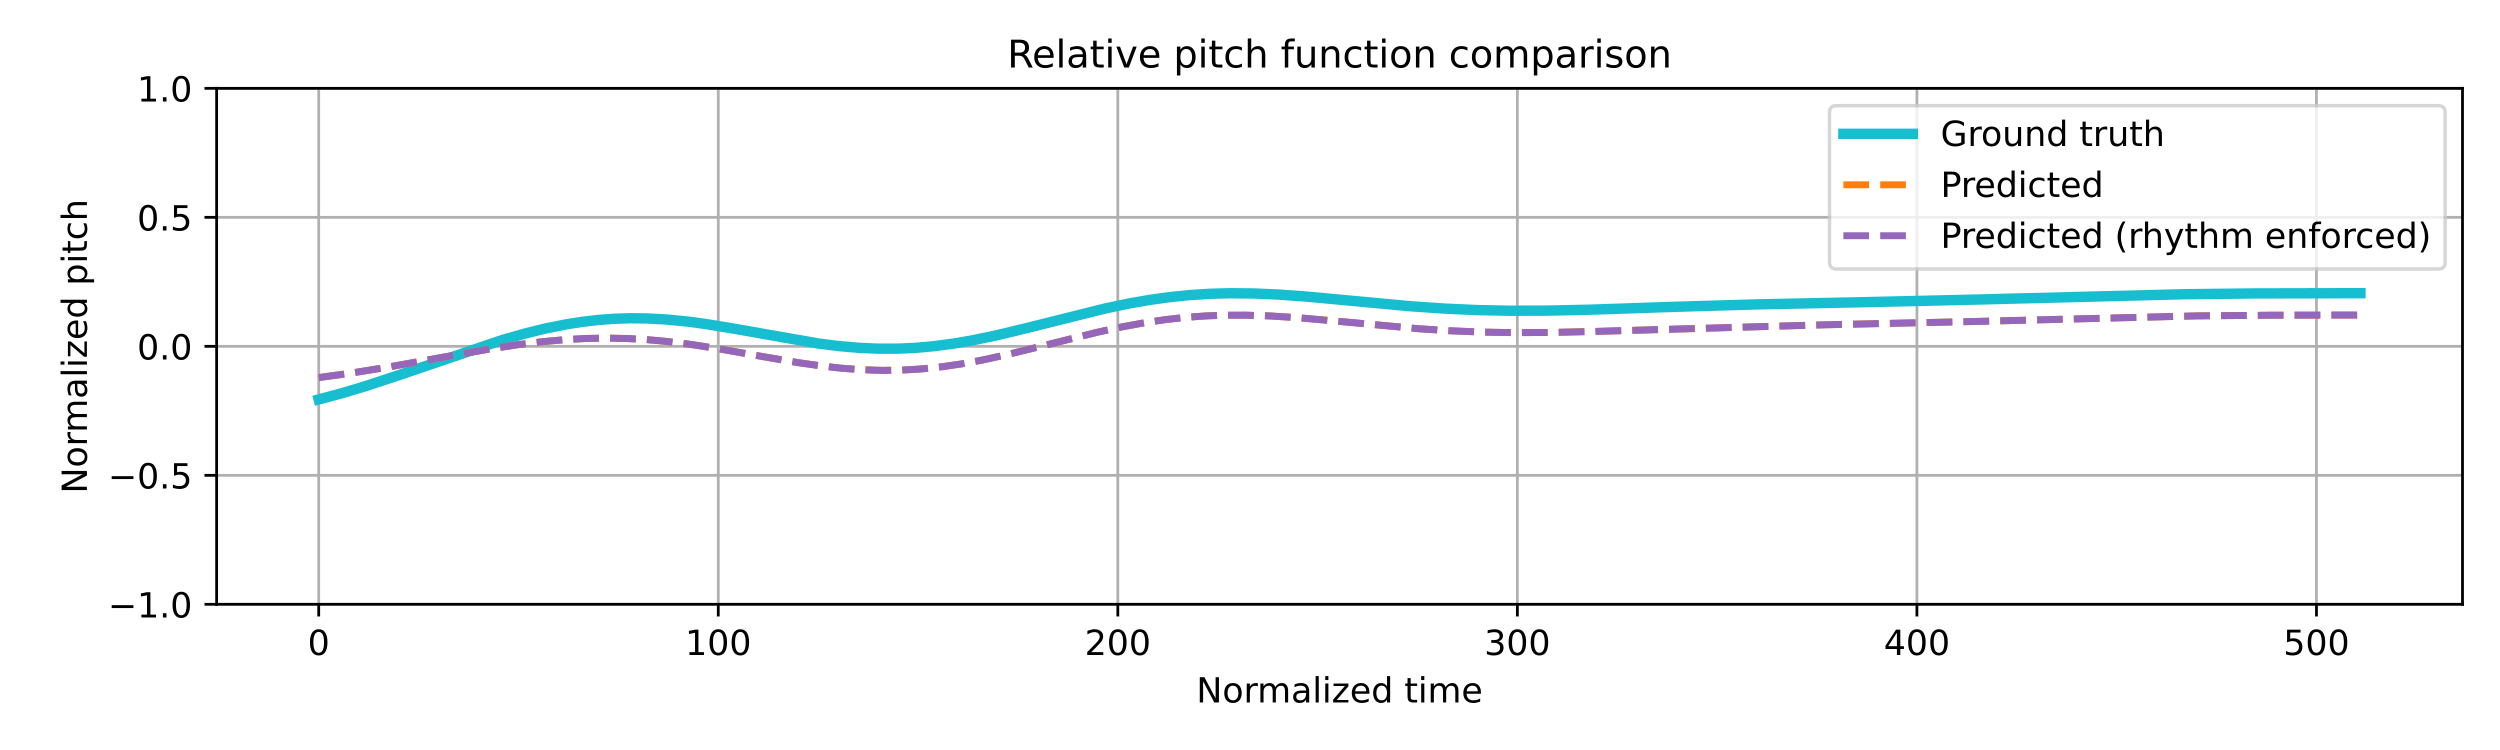
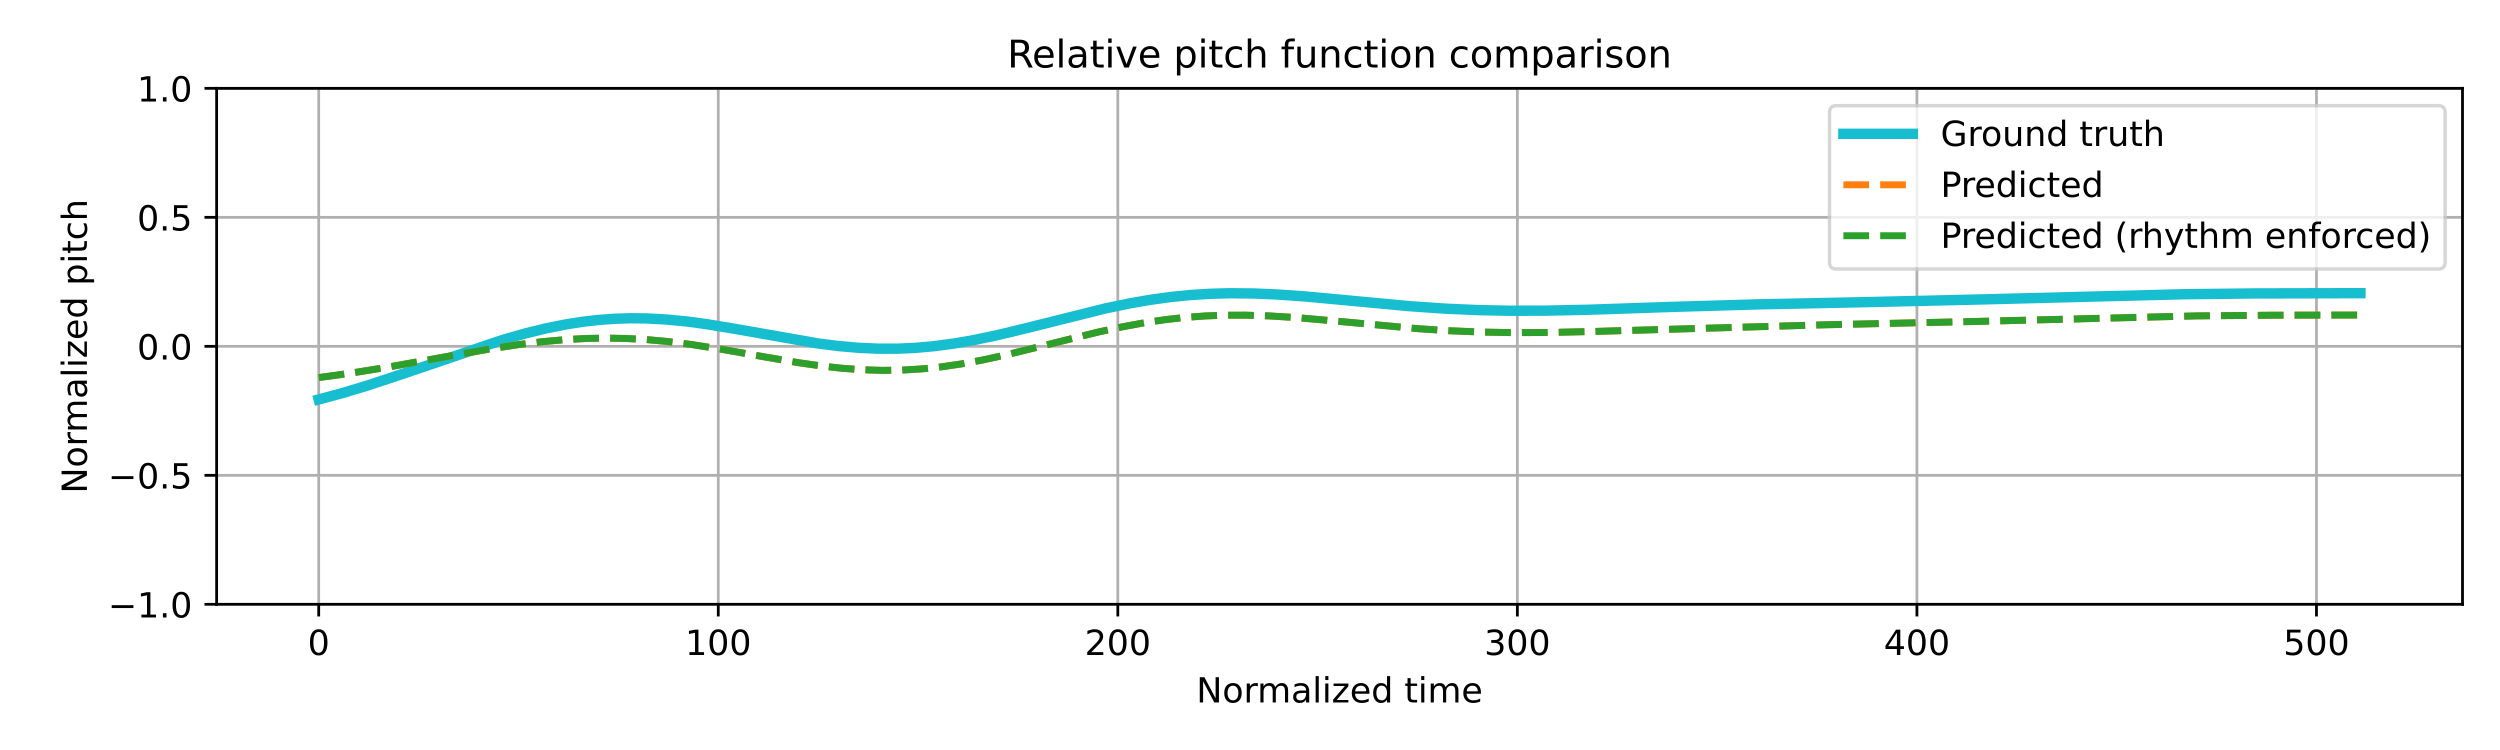
<svg xmlns="http://www.w3.org/2000/svg" xmlns:xlink="http://www.w3.org/1999/xlink" width="720pt" height="216pt" viewBox="0 0 720 216" version="1.1">
  <defs>
    <style type="text/css">*{stroke-linejoin: round; stroke-linecap: butt}</style>
  </defs>
  <g id="figure_1">
    <g id="patch_1">
      <path d="M 0 216  L 720 216  L 720 0  L 0 0  z " style="fill: #ffffff" />
    </g>
    <g id="axes_1">
      <g id="patch_2">
        <path d="M 62.39 174.04  L 709.2 174.04  L 709.2 25.44  L 62.39 25.44  z " style="fill: #ffffff" />
      </g>
      <g id="matplotlib.axis_1">
        <g id="xtick_1">
          <g id="line2d_1">
-             <path d="M 91.79 174.04  L 91.79 25.44  " clip-path="url(#p264724e95e)" style="fill: none; stroke: #b0b0b0; stroke-width: 0.8; stroke-linecap: square" />
+             <path d="M 91.79 174.04  L 91.79 25.44  " clip-path="url(#p68433ea585)" style="fill: none; stroke: #b0b0b0; stroke-width: 0.8; stroke-linecap: square" />
          </g>
          <g id="line2d_2">
            <defs>
-               <path id="m0e57873022" d="M 0 0  L 0 3.5  " style="stroke: #000000; stroke-width: 0.8" />
-             </defs>
-             <g>
-               <use xlink:href="#m0e57873022" x="91.79" y="174.04" style="stroke: #000000; stroke-width: 0.8" />
+               <path id="m7e4186f77c" d="M 0 0  L 0 3.5  " style="stroke: #000000; stroke-width: 0.8" />
+             </defs>
+             <g>
+               <use xlink:href="#m7e4186f77c" x="91.79" y="174.04" style="stroke: #000000; stroke-width: 0.8" />
            </g>
          </g>
          <g id="text_1">
            <g transform="translate(88.60921 188.6384) scale(0.1 -0.1)">
              <defs>
                <path id="DejaVuSans-30" d="M 2034 4250  Q 1547 4250 1301 3770  Q 1056 3291 1056 2328  Q 1056 1369 1301 889  Q 1547 409 2034 409  Q 2525 409 2770 889  Q 3016 1369 3016 2328  Q 3016 3291 2770 3770  Q 2525 4250 2034 4250  z M 2034 4750  Q 2819 4750 3233 4129  Q 3647 3509 3647 2328  Q 3647 1150 3233 529  Q 2819 -91 2034 -91  Q 1250 -91 836 529  Q 422 1150 422 2328  Q 422 3509 836 4129  Q 1250 4750 2034 4750  z " transform="scale(0.015625)" />
              </defs>
              <use xlink:href="#DejaVuSans-30" />
            </g>
          </g>
        </g>
        <g id="xtick_2">
          <g id="line2d_3">
-             <path d="M 206.861 174.04  L 206.861 25.44  " clip-path="url(#p264724e95e)" style="fill: none; stroke: #b0b0b0; stroke-width: 0.8; stroke-linecap: square" />
+             <path d="M 206.861 174.04  L 206.861 25.44  " clip-path="url(#p68433ea585)" style="fill: none; stroke: #b0b0b0; stroke-width: 0.8; stroke-linecap: square" />
          </g>
          <g id="line2d_4">
            <g>
-               <use xlink:href="#m0e57873022" x="206.861" y="174.04" style="stroke: #000000; stroke-width: 0.8" />
+               <use xlink:href="#m7e4186f77c" x="206.861" y="174.04" style="stroke: #000000; stroke-width: 0.8" />
            </g>
          </g>
          <g id="text_2">
            <g transform="translate(197.317 188.6384) scale(0.1 -0.1)">
              <defs>
                <path id="DejaVuSans-31" d="M 794 531  L 1825 531  L 1825 4091  L 703 3866  L 703 4441  L 1819 4666  L 2450 4666  L 2450 531  L 3481 531  L 3481 0  L 794 0  L 794 531  z " transform="scale(0.015625)" />
              </defs>
              <use xlink:href="#DejaVuSans-31" />
              <use xlink:href="#DejaVuSans-30" transform="translate(63.62305 0)" />
              <use xlink:href="#DejaVuSans-30" transform="translate(127.2461 0)" />
            </g>
          </g>
        </g>
        <g id="xtick_3">
          <g id="line2d_5">
-             <path d="M 321.931 174.04  L 321.931 25.44  " clip-path="url(#p264724e95e)" style="fill: none; stroke: #b0b0b0; stroke-width: 0.8; stroke-linecap: square" />
+             <path d="M 321.931 174.04  L 321.931 25.44  " clip-path="url(#p68433ea585)" style="fill: none; stroke: #b0b0b0; stroke-width: 0.8; stroke-linecap: square" />
          </g>
          <g id="line2d_6">
            <g>
-               <use xlink:href="#m0e57873022" x="321.931" y="174.04" style="stroke: #000000; stroke-width: 0.8" />
+               <use xlink:href="#m7e4186f77c" x="321.931" y="174.04" style="stroke: #000000; stroke-width: 0.8" />
            </g>
          </g>
          <g id="text_3">
            <g transform="translate(312.3872 188.6384) scale(0.1 -0.1)">
              <defs>
                <path id="DejaVuSans-32" d="M 1228 531  L 3431 531  L 3431 0  L 469 0  L 469 531  Q 828 903 1448 1529  Q 2069 2156 2228 2338  Q 2531 2678 2651 2914  Q 2772 3150 2772 3378  Q 2772 3750 2511 3984  Q 2250 4219 1831 4219  Q 1534 4219 1204 4116  Q 875 4013 500 3803  L 500 4441  Q 881 4594 1212 4672  Q 1544 4750 1819 4750  Q 2544 4750 2975 4387  Q 3406 4025 3406 3419  Q 3406 3131 3298 2873  Q 3191 2616 2906 2266  Q 2828 2175 2409 1742  Q 1991 1309 1228 531  z " transform="scale(0.015625)" />
              </defs>
              <use xlink:href="#DejaVuSans-32" />
              <use xlink:href="#DejaVuSans-30" transform="translate(63.62305 0)" />
              <use xlink:href="#DejaVuSans-30" transform="translate(127.2461 0)" />
            </g>
          </g>
        </g>
        <g id="xtick_4">
          <g id="line2d_7">
-             <path d="M 437.001 174.04  L 437.001 25.44  " clip-path="url(#p264724e95e)" style="fill: none; stroke: #b0b0b0; stroke-width: 0.8; stroke-linecap: square" />
+             <path d="M 437.001 174.04  L 437.001 25.44  " clip-path="url(#p68433ea585)" style="fill: none; stroke: #b0b0b0; stroke-width: 0.8; stroke-linecap: square" />
          </g>
          <g id="line2d_8">
            <g>
-               <use xlink:href="#m0e57873022" x="437.001" y="174.04" style="stroke: #000000; stroke-width: 0.8" />
+               <use xlink:href="#m7e4186f77c" x="437.001" y="174.04" style="stroke: #000000; stroke-width: 0.8" />
            </g>
          </g>
          <g id="text_4">
            <g transform="translate(427.4575 188.6384) scale(0.1 -0.1)">
              <defs>
                <path id="DejaVuSans-33" d="M 2597 2516  Q 3050 2419 3304 2112  Q 3559 1806 3559 1356  Q 3559 666 3084 287  Q 2609 -91 1734 -91  Q 1441 -91 1130 -33  Q 819 25 488 141  L 488 750  Q 750 597 1062 519  Q 1375 441 1716 441  Q 2309 441 2620 675  Q 2931 909 2931 1356  Q 2931 1769 2642 2001  Q 2353 2234 1838 2234  L 1294 2234  L 1294 2753  L 1863 2753  Q 2328 2753 2575 2939  Q 2822 3125 2822 3475  Q 2822 3834 2567 4026  Q 2313 4219 1838 4219  Q 1578 4219 1281 4162  Q 984 4106 628 3988  L 628 4550  Q 988 4650 1302 4700  Q 1616 4750 1894 4750  Q 2613 4750 3031 4423  Q 3450 4097 3450 3541  Q 3450 3153 3228 2886  Q 3006 2619 2597 2516  z " transform="scale(0.015625)" />
              </defs>
              <use xlink:href="#DejaVuSans-33" />
              <use xlink:href="#DejaVuSans-30" transform="translate(63.62305 0)" />
              <use xlink:href="#DejaVuSans-30" transform="translate(127.2461 0)" />
            </g>
          </g>
        </g>
        <g id="xtick_5">
          <g id="line2d_9">
-             <path d="M 552.072 174.04  L 552.072 25.44  " clip-path="url(#p264724e95e)" style="fill: none; stroke: #b0b0b0; stroke-width: 0.8; stroke-linecap: square" />
+             <path d="M 552.072 174.04  L 552.072 25.44  " clip-path="url(#p68433ea585)" style="fill: none; stroke: #b0b0b0; stroke-width: 0.8; stroke-linecap: square" />
          </g>
          <g id="line2d_10">
            <g>
-               <use xlink:href="#m0e57873022" x="552.072" y="174.04" style="stroke: #000000; stroke-width: 0.8" />
+               <use xlink:href="#m7e4186f77c" x="552.072" y="174.04" style="stroke: #000000; stroke-width: 0.8" />
            </g>
          </g>
          <g id="text_5">
            <g transform="translate(542.5278 188.6384) scale(0.1 -0.1)">
              <defs>
                <path id="DejaVuSans-34" d="M 2419 4116  L 825 1625  L 2419 1625  L 2419 4116  z M 2253 4666  L 3047 4666  L 3047 1625  L 3713 1625  L 3713 1100  L 3047 1100  L 3047 0  L 2419 0  L 2419 1100  L 313 1100  L 313 1709  L 2253 4666  z " transform="scale(0.015625)" />
              </defs>
              <use xlink:href="#DejaVuSans-34" />
              <use xlink:href="#DejaVuSans-30" transform="translate(63.62305 0)" />
              <use xlink:href="#DejaVuSans-30" transform="translate(127.2461 0)" />
            </g>
          </g>
        </g>
        <g id="xtick_6">
          <g id="line2d_11">
-             <path d="M 667.142 174.04  L 667.142 25.44  " clip-path="url(#p264724e95e)" style="fill: none; stroke: #b0b0b0; stroke-width: 0.8; stroke-linecap: square" />
+             <path d="M 667.142 174.04  L 667.142 25.44  " clip-path="url(#p68433ea585)" style="fill: none; stroke: #b0b0b0; stroke-width: 0.8; stroke-linecap: square" />
          </g>
          <g id="line2d_12">
            <g>
-               <use xlink:href="#m0e57873022" x="667.142" y="174.04" style="stroke: #000000; stroke-width: 0.8" />
+               <use xlink:href="#m7e4186f77c" x="667.142" y="174.04" style="stroke: #000000; stroke-width: 0.8" />
            </g>
          </g>
          <g id="text_6">
            <g transform="translate(657.5981 188.6384) scale(0.1 -0.1)">
              <defs>
                <path id="DejaVuSans-35" d="M 691 4666  L 3169 4666  L 3169 4134  L 1269 4134  L 1269 2991  Q 1406 3038 1543 3061  Q 1681 3084 1819 3084  Q 2600 3084 3056 2656  Q 3513 2228 3513 1497  Q 3513 744 3044 326  Q 2575 -91 1722 -91  Q 1428 -91 1123 -41  Q 819 9 494 109  L 494 744  Q 775 591 1075 516  Q 1375 441 1709 441  Q 2250 441 2565 725  Q 2881 1009 2881 1497  Q 2881 1984 2565 2268  Q 2250 2553 1709 2553  Q 1456 2553 1204 2497  Q 953 2441 691 2322  L 691 4666  z " transform="scale(0.015625)" />
              </defs>
              <use xlink:href="#DejaVuSans-35" />
              <use xlink:href="#DejaVuSans-30" transform="translate(63.62305 0)" />
              <use xlink:href="#DejaVuSans-30" transform="translate(127.2461 0)" />
            </g>
          </g>
        </g>
        <g id="text_7">
          <g transform="translate(344.5544 202.3166) scale(0.1 -0.1)">
            <defs>
              <path id="DejaVuSans-4e" d="M 628 4666  L 1478 4666  L 3547 763  L 3547 4666  L 4159 4666  L 4159 0  L 3309 0  L 1241 3903  L 1241 0  L 628 0  L 628 4666  z " transform="scale(0.015625)" />
              <path id="DejaVuSans-6f" d="M 1959 3097  Q 1497 3097 1228 2736  Q 959 2375 959 1747  Q 959 1119 1226 758  Q 1494 397 1959 397  Q 2419 397 2687 759  Q 2956 1122 2956 1747  Q 2956 2369 2687 2733  Q 2419 3097 1959 3097  z M 1959 3584  Q 2709 3584 3137 3096  Q 3566 2609 3566 1747  Q 3566 888 3137 398  Q 2709 -91 1959 -91  Q 1206 -91 779 398  Q 353 888 353 1747  Q 353 2609 779 3096  Q 1206 3584 1959 3584  z " transform="scale(0.015625)" />
              <path id="DejaVuSans-72" d="M 2631 2963  Q 2534 3019 2420 3045  Q 2306 3072 2169 3072  Q 1681 3072 1420 2755  Q 1159 2438 1159 1844  L 1159 0  L 581 0  L 581 3500  L 1159 3500  L 1159 2956  Q 1341 3275 1631 3429  Q 1922 3584 2338 3584  Q 2397 3584 2469 3576  Q 2541 3569 2628 3553  L 2631 2963  z " transform="scale(0.015625)" />
              <path id="DejaVuSans-6d" d="M 3328 2828  Q 3544 3216 3844 3400  Q 4144 3584 4550 3584  Q 5097 3584 5394 3201  Q 5691 2819 5691 2113  L 5691 0  L 5113 0  L 5113 2094  Q 5113 2597 4934 2840  Q 4756 3084 4391 3084  Q 3944 3084 3684 2787  Q 3425 2491 3425 1978  L 3425 0  L 2847 0  L 2847 2094  Q 2847 2600 2669 2842  Q 2491 3084 2119 3084  Q 1678 3084 1418 2786  Q 1159 2488 1159 1978  L 1159 0  L 581 0  L 581 3500  L 1159 3500  L 1159 2956  Q 1356 3278 1631 3431  Q 1906 3584 2284 3584  Q 2666 3584 2933 3390  Q 3200 3197 3328 2828  z " transform="scale(0.015625)" />
              <path id="DejaVuSans-61" d="M 2194 1759  Q 1497 1759 1228 1600  Q 959 1441 959 1056  Q 959 750 1161 570  Q 1363 391 1709 391  Q 2188 391 2477 730  Q 2766 1069 2766 1631  L 2766 1759  L 2194 1759  z M 3341 1997  L 3341 0  L 2766 0  L 2766 531  Q 2569 213 2275 61  Q 1981 -91 1556 -91  Q 1019 -91 701 211  Q 384 513 384 1019  Q 384 1609 779 1909  Q 1175 2209 1959 2209  L 2766 2209  L 2766 2266  Q 2766 2663 2505 2880  Q 2244 3097 1772 3097  Q 1472 3097 1187 3025  Q 903 2953 641 2809  L 641 3341  Q 956 3463 1253 3523  Q 1550 3584 1831 3584  Q 2591 3584 2966 3190  Q 3341 2797 3341 1997  z " transform="scale(0.015625)" />
              <path id="DejaVuSans-6c" d="M 603 4863  L 1178 4863  L 1178 0  L 603 0  L 603 4863  z " transform="scale(0.015625)" />
              <path id="DejaVuSans-69" d="M 603 3500  L 1178 3500  L 1178 0  L 603 0  L 603 3500  z M 603 4863  L 1178 4863  L 1178 4134  L 603 4134  L 603 4863  z " transform="scale(0.015625)" />
              <path id="DejaVuSans-7a" d="M 353 3500  L 3084 3500  L 3084 2975  L 922 459  L 3084 459  L 3084 0  L 275 0  L 275 525  L 2438 3041  L 353 3041  L 353 3500  z " transform="scale(0.015625)" />
              <path id="DejaVuSans-65" d="M 3597 1894  L 3597 1613  L 953 1613  Q 991 1019 1311 708  Q 1631 397 2203 397  Q 2534 397 2845 478  Q 3156 559 3463 722  L 3463 178  Q 3153 47 2828 -22  Q 2503 -91 2169 -91  Q 1331 -91 842 396  Q 353 884 353 1716  Q 353 2575 817 3079  Q 1281 3584 2069 3584  Q 2775 3584 3186 3129  Q 3597 2675 3597 1894  z M 3022 2063  Q 3016 2534 2758 2815  Q 2500 3097 2075 3097  Q 1594 3097 1305 2825  Q 1016 2553 972 2059  L 3022 2063  z " transform="scale(0.015625)" />
              <path id="DejaVuSans-64" d="M 2906 2969  L 2906 4863  L 3481 4863  L 3481 0  L 2906 0  L 2906 525  Q 2725 213 2448 61  Q 2172 -91 1784 -91  Q 1150 -91 751 415  Q 353 922 353 1747  Q 353 2572 751 3078  Q 1150 3584 1784 3584  Q 2172 3584 2448 3432  Q 2725 3281 2906 2969  z M 947 1747  Q 947 1113 1208 752  Q 1469 391 1925 391  Q 2381 391 2643 752  Q 2906 1113 2906 1747  Q 2906 2381 2643 2742  Q 2381 3103 1925 3103  Q 1469 3103 1208 2742  Q 947 2381 947 1747  z " transform="scale(0.015625)" />
              <path id="DejaVuSans-20" transform="scale(0.015625)" />
              <path id="DejaVuSans-74" d="M 1172 4494  L 1172 3500  L 2356 3500  L 2356 3053  L 1172 3053  L 1172 1153  Q 1172 725 1289 603  Q 1406 481 1766 481  L 2356 481  L 2356 0  L 1766 0  Q 1100 0 847 248  Q 594 497 594 1153  L 594 3053  L 172 3053  L 172 3500  L 594 3500  L 594 4494  L 1172 4494  z " transform="scale(0.015625)" />
            </defs>
            <use xlink:href="#DejaVuSans-4e" />
            <use xlink:href="#DejaVuSans-6f" transform="translate(74.80469 0)" />
            <use xlink:href="#DejaVuSans-72" transform="translate(135.9863 0)" />
            <use xlink:href="#DejaVuSans-6d" transform="translate(175.3496 0)" />
            <use xlink:href="#DejaVuSans-61" transform="translate(272.7617 0)" />
            <use xlink:href="#DejaVuSans-6c" transform="translate(334.041 0)" />
            <use xlink:href="#DejaVuSans-69" transform="translate(361.8242 0)" />
            <use xlink:href="#DejaVuSans-7a" transform="translate(389.6074 0)" />
            <use xlink:href="#DejaVuSans-65" transform="translate(442.0977 0)" />
            <use xlink:href="#DejaVuSans-64" transform="translate(503.6211 0)" />
            <use xlink:href="#DejaVuSans-20" transform="translate(567.0977 0)" />
            <use xlink:href="#DejaVuSans-74" transform="translate(598.8848 0)" />
            <use xlink:href="#DejaVuSans-69" transform="translate(638.0938 0)" />
            <use xlink:href="#DejaVuSans-6d" transform="translate(665.877 0)" />
            <use xlink:href="#DejaVuSans-65" transform="translate(763.2891 0)" />
          </g>
        </g>
      </g>
      <g id="matplotlib.axis_2">
        <g id="ytick_1">
          <g id="line2d_13">
-             <path d="M 62.39 174.04  L 709.2 174.04  " clip-path="url(#p264724e95e)" style="fill: none; stroke: #b0b0b0; stroke-width: 0.8; stroke-linecap: square" />
+             <path d="M 62.39 174.04  L 709.2 174.04  " clip-path="url(#p68433ea585)" style="fill: none; stroke: #b0b0b0; stroke-width: 0.8; stroke-linecap: square" />
          </g>
          <g id="line2d_14">
            <defs>
-               <path id="mbee52d4755" d="M 0 0  L -3.5 0  " style="stroke: #000000; stroke-width: 0.8" />
-             </defs>
-             <g>
-               <use xlink:href="#mbee52d4755" x="62.39" y="174.04" style="stroke: #000000; stroke-width: 0.8" />
+               <path id="m3009b951cd" d="M 0 0  L -3.5 0  " style="stroke: #000000; stroke-width: 0.8" />
+             </defs>
+             <g>
+               <use xlink:href="#m3009b951cd" x="62.39" y="174.04" style="stroke: #000000; stroke-width: 0.8" />
            </g>
          </g>
          <g id="text_8">
            <g transform="translate(31.10719 177.8392) scale(0.1 -0.1)">
              <defs>
                <path id="DejaVuSans-2212" d="M 678 2272  L 4684 2272  L 4684 1741  L 678 1741  L 678 2272  z " transform="scale(0.015625)" />
                <path id="DejaVuSans-2e" d="M 684 794  L 1344 794  L 1344 0  L 684 0  L 684 794  z " transform="scale(0.015625)" />
              </defs>
              <use xlink:href="#DejaVuSans-2212" />
              <use xlink:href="#DejaVuSans-31" transform="translate(83.78906 0)" />
              <use xlink:href="#DejaVuSans-2e" transform="translate(147.4121 0)" />
              <use xlink:href="#DejaVuSans-30" transform="translate(179.1992 0)" />
            </g>
          </g>
        </g>
        <g id="ytick_2">
          <g id="line2d_15">
-             <path d="M 62.39 136.89  L 709.2 136.89  " clip-path="url(#p264724e95e)" style="fill: none; stroke: #b0b0b0; stroke-width: 0.8; stroke-linecap: square" />
+             <path d="M 62.39 136.89  L 709.2 136.89  " clip-path="url(#p68433ea585)" style="fill: none; stroke: #b0b0b0; stroke-width: 0.8; stroke-linecap: square" />
          </g>
          <g id="line2d_16">
            <g>
-               <use xlink:href="#mbee52d4755" x="62.39" y="136.89" style="stroke: #000000; stroke-width: 0.8" />
+               <use xlink:href="#m3009b951cd" x="62.39" y="136.89" style="stroke: #000000; stroke-width: 0.8" />
            </g>
          </g>
          <g id="text_9">
            <g transform="translate(31.10719 140.6892) scale(0.1 -0.1)">
              <use xlink:href="#DejaVuSans-2212" />
              <use xlink:href="#DejaVuSans-30" transform="translate(83.78906 0)" />
              <use xlink:href="#DejaVuSans-2e" transform="translate(147.4121 0)" />
              <use xlink:href="#DejaVuSans-35" transform="translate(179.1992 0)" />
            </g>
          </g>
        </g>
        <g id="ytick_3">
          <g id="line2d_17">
-             <path d="M 62.39 99.74  L 709.2 99.74  " clip-path="url(#p264724e95e)" style="fill: none; stroke: #b0b0b0; stroke-width: 0.8; stroke-linecap: square" />
+             <path d="M 62.39 99.74  L 709.2 99.74  " clip-path="url(#p68433ea585)" style="fill: none; stroke: #b0b0b0; stroke-width: 0.8; stroke-linecap: square" />
          </g>
          <g id="line2d_18">
            <g>
-               <use xlink:href="#mbee52d4755" x="62.39" y="99.74" style="stroke: #000000; stroke-width: 0.8" />
+               <use xlink:href="#m3009b951cd" x="62.39" y="99.74" style="stroke: #000000; stroke-width: 0.8" />
            </g>
          </g>
          <g id="text_10">
            <g transform="translate(39.48687 103.5392) scale(0.1 -0.1)">
              <use xlink:href="#DejaVuSans-30" />
              <use xlink:href="#DejaVuSans-2e" transform="translate(63.62305 0)" />
              <use xlink:href="#DejaVuSans-30" transform="translate(95.41016 0)" />
            </g>
          </g>
        </g>
        <g id="ytick_4">
          <g id="line2d_19">
-             <path d="M 62.39 62.59  L 709.2 62.59  " clip-path="url(#p264724e95e)" style="fill: none; stroke: #b0b0b0; stroke-width: 0.8; stroke-linecap: square" />
+             <path d="M 62.39 62.59  L 709.2 62.59  " clip-path="url(#p68433ea585)" style="fill: none; stroke: #b0b0b0; stroke-width: 0.8; stroke-linecap: square" />
          </g>
          <g id="line2d_20">
            <g>
-               <use xlink:href="#mbee52d4755" x="62.39" y="62.59" style="stroke: #000000; stroke-width: 0.8" />
+               <use xlink:href="#m3009b951cd" x="62.39" y="62.59" style="stroke: #000000; stroke-width: 0.8" />
            </g>
          </g>
          <g id="text_11">
            <g transform="translate(39.48687 66.38922) scale(0.1 -0.1)">
              <use xlink:href="#DejaVuSans-30" />
              <use xlink:href="#DejaVuSans-2e" transform="translate(63.62305 0)" />
              <use xlink:href="#DejaVuSans-35" transform="translate(95.41016 0)" />
            </g>
          </g>
        </g>
        <g id="ytick_5">
          <g id="line2d_21">
-             <path d="M 62.39 25.44  L 709.2 25.44  " clip-path="url(#p264724e95e)" style="fill: none; stroke: #b0b0b0; stroke-width: 0.8; stroke-linecap: square" />
+             <path d="M 62.39 25.44  L 709.2 25.44  " clip-path="url(#p68433ea585)" style="fill: none; stroke: #b0b0b0; stroke-width: 0.8; stroke-linecap: square" />
          </g>
          <g id="line2d_22">
            <g>
-               <use xlink:href="#mbee52d4755" x="62.39" y="25.44" style="stroke: #000000; stroke-width: 0.8" />
+               <use xlink:href="#m3009b951cd" x="62.39" y="25.44" style="stroke: #000000; stroke-width: 0.8" />
            </g>
          </g>
          <g id="text_12">
            <g transform="translate(39.48687 29.23922) scale(0.1 -0.1)">
              <use xlink:href="#DejaVuSans-31" />
              <use xlink:href="#DejaVuSans-2e" transform="translate(63.62305 0)" />
              <use xlink:href="#DejaVuSans-30" transform="translate(95.41016 0)" />
            </g>
          </g>
        </g>
        <g id="text_13">
          <g transform="translate(25.0275 142.1259) rotate(-90) scale(0.1 -0.1)">
            <defs>
              <path id="DejaVuSans-70" d="M 1159 525  L 1159 -1331  L 581 -1331  L 581 3500  L 1159 3500  L 1159 2969  Q 1341 3281 1617 3432  Q 1894 3584 2278 3584  Q 2916 3584 3314 3078  Q 3713 2572 3713 1747  Q 3713 922 3314 415  Q 2916 -91 2278 -91  Q 1894 -91 1617 61  Q 1341 213 1159 525  z M 3116 1747  Q 3116 2381 2855 2742  Q 2594 3103 2138 3103  Q 1681 3103 1420 2742  Q 1159 2381 1159 1747  Q 1159 1113 1420 752  Q 1681 391 2138 391  Q 2594 391 2855 752  Q 3116 1113 3116 1747  z " transform="scale(0.015625)" />
              <path id="DejaVuSans-63" d="M 3122 3366  L 3122 2828  Q 2878 2963 2633 3030  Q 2388 3097 2138 3097  Q 1578 3097 1268 2742  Q 959 2388 959 1747  Q 959 1106 1268 751  Q 1578 397 2138 397  Q 2388 397 2633 464  Q 2878 531 3122 666  L 3122 134  Q 2881 22 2623 -34  Q 2366 -91 2075 -91  Q 1284 -91 818 406  Q 353 903 353 1747  Q 353 2603 823 3093  Q 1294 3584 2113 3584  Q 2378 3584 2631 3529  Q 2884 3475 3122 3366  z " transform="scale(0.015625)" />
              <path id="DejaVuSans-68" d="M 3513 2113  L 3513 0  L 2938 0  L 2938 2094  Q 2938 2591 2744 2837  Q 2550 3084 2163 3084  Q 1697 3084 1428 2787  Q 1159 2491 1159 1978  L 1159 0  L 581 0  L 581 4863  L 1159 4863  L 1159 2956  Q 1366 3272 1645 3428  Q 1925 3584 2291 3584  Q 2894 3584 3203 3211  Q 3513 2838 3513 2113  z " transform="scale(0.015625)" />
            </defs>
            <use xlink:href="#DejaVuSans-4e" />
            <use xlink:href="#DejaVuSans-6f" transform="translate(74.80469 0)" />
            <use xlink:href="#DejaVuSans-72" transform="translate(135.9863 0)" />
            <use xlink:href="#DejaVuSans-6d" transform="translate(175.3496 0)" />
            <use xlink:href="#DejaVuSans-61" transform="translate(272.7617 0)" />
            <use xlink:href="#DejaVuSans-6c" transform="translate(334.041 0)" />
            <use xlink:href="#DejaVuSans-69" transform="translate(361.8242 0)" />
            <use xlink:href="#DejaVuSans-7a" transform="translate(389.6074 0)" />
            <use xlink:href="#DejaVuSans-65" transform="translate(442.0977 0)" />
            <use xlink:href="#DejaVuSans-64" transform="translate(503.6211 0)" />
            <use xlink:href="#DejaVuSans-20" transform="translate(567.0977 0)" />
            <use xlink:href="#DejaVuSans-70" transform="translate(598.8848 0)" />
            <use xlink:href="#DejaVuSans-69" transform="translate(662.3613 0)" />
            <use xlink:href="#DejaVuSans-74" transform="translate(690.1445 0)" />
            <use xlink:href="#DejaVuSans-63" transform="translate(729.3535 0)" />
            <use xlink:href="#DejaVuSans-68" transform="translate(784.334 0)" />
          </g>
        </g>
      </g>
      <g id="line2d_23">
-         <path d="M 91.79 115.042  L 98.695 113.182  L 105.599 111.101  L 114.805 108.064  L 144.723 97.896  L 151.627 95.941  L 157.381 94.544  L 163.134 93.397  L 167.737 92.677  L 172.34 92.146  L 176.942 91.807  L 181.545 91.662  L 186.148 91.707  L 191.902 92.014  L 197.655 92.571  L 203.409 93.34  L 211.464 94.672  L 235.628 98.924  L 241.382 99.65  L 247.135 100.161  L 252.889 100.423  L 258.642 100.416  L 263.245 100.209  L 268.999 99.702  L 274.752 98.935  L 280.506 97.935  L 287.41 96.483  L 295.465 94.541  L 318.479 88.8  L 325.383 87.369  L 331.137 86.368  L 336.89 85.569  L 342.644 84.984  L 348.397 84.615  L 354.151 84.457  L 361.055 84.519  L 367.959 84.818  L 376.014 85.393  L 387.521 86.46  L 405.932 88.177  L 416.289 88.893  L 425.494 89.302  L 434.7 89.49  L 445.056 89.469  L 457.714 89.198  L 481.879 88.377  L 506.043 87.664  L 538.263 86.998  L 570.483 86.242  L 629.169 84.735  L 649.881 84.507  L 678.649 84.438  L 679.8 84.438  L 679.8 84.438  " clip-path="url(#p264724e95e)" style="fill: none; stroke: #17becf; stroke-width: 3; stroke-linecap: square" />
+         <path d="M 91.79 115.042  L 98.695 113.182  L 105.599 111.101  L 114.805 108.064  L 144.723 97.896  L 151.627 95.941  L 157.381 94.544  L 163.134 93.397  L 167.737 92.677  L 172.34 92.146  L 176.942 91.807  L 181.545 91.662  L 186.148 91.707  L 191.902 92.014  L 197.655 92.571  L 203.409 93.34  L 211.464 94.672  L 235.628 98.924  L 241.382 99.65  L 247.135 100.161  L 252.889 100.423  L 258.642 100.416  L 263.245 100.209  L 268.999 99.702  L 274.752 98.935  L 280.506 97.935  L 287.41 96.483  L 295.465 94.541  L 318.479 88.8  L 325.383 87.369  L 331.137 86.368  L 336.89 85.569  L 342.644 84.984  L 348.397 84.615  L 354.151 84.457  L 361.055 84.519  L 367.959 84.818  L 376.014 85.393  L 387.521 86.46  L 405.932 88.177  L 416.289 88.893  L 425.494 89.302  L 434.7 89.49  L 445.056 89.469  L 457.714 89.198  L 481.879 88.377  L 506.043 87.664  L 538.263 86.998  L 570.483 86.242  L 629.169 84.735  L 649.881 84.507  L 678.649 84.438  L 679.8 84.438  L 679.8 84.438  " clip-path="url(#p68433ea585)" style="fill: none; stroke: #17becf; stroke-width: 3; stroke-linecap: square" />
      </g>
      <g id="line2d_24">
-         <path d="M 91.79 108.746  L 100.996 107.474  L 111.352 105.799  L 126.312 103.106  L 141.271 100.466  L 149.326 99.249  L 156.23 98.401  L 163.134 97.785  L 168.888 97.478  L 174.641 97.374  L 180.395 97.482  L 186.148 97.8  L 191.902 98.317  L 198.806 99.171  L 206.861 100.42  L 219.518 102.668  L 229.875 104.44  L 236.779 105.428  L 242.533 106.063  L 248.286 106.485  L 254.04 106.666  L 259.793 106.586  L 265.547 106.239  L 271.3 105.631  L 277.054 104.78  L 282.807 103.715  L 289.711 102.211  L 298.917 99.955  L 316.177 95.654  L 323.082 94.154  L 329.986 92.885  L 335.739 92.039  L 341.493 91.404  L 347.246 90.985  L 353 90.778  L 358.753 90.768  L 365.658 90.986  L 373.713 91.494  L 384.069 92.406  L 408.234 94.648  L 417.439 95.251  L 426.645 95.636  L 435.851 95.8  L 446.207 95.755  L 458.865 95.464  L 525.605 93.541  L 568.181 92.601  L 632.621 90.978  L 654.484 90.778  L 679.8 90.734  L 679.8 90.734  " clip-path="url(#p264724e95e)" style="fill: none; stroke-dasharray: 7.4,3.2; stroke-dashoffset: 0; stroke: #ff7f0e; stroke-width: 2" />
+         <path d="M 91.79 108.746  L 100.996 107.474  L 111.352 105.799  L 126.312 103.106  L 141.271 100.466  L 149.326 99.249  L 156.23 98.401  L 163.134 97.785  L 168.888 97.478  L 174.641 97.374  L 180.395 97.482  L 186.148 97.8  L 191.902 98.317  L 198.806 99.171  L 206.861 100.42  L 219.518 102.668  L 229.875 104.44  L 236.779 105.428  L 242.533 106.063  L 248.286 106.485  L 254.04 106.666  L 259.793 106.586  L 265.547 106.239  L 271.3 105.631  L 277.054 104.78  L 282.807 103.715  L 289.711 102.211  L 298.917 99.955  L 316.177 95.654  L 323.082 94.154  L 329.986 92.885  L 335.739 92.039  L 341.493 91.404  L 347.246 90.985  L 353 90.778  L 358.753 90.768  L 365.658 90.986  L 373.713 91.494  L 384.069 92.406  L 408.234 94.648  L 417.439 95.251  L 426.645 95.636  L 435.851 95.8  L 446.207 95.755  L 458.865 95.464  L 525.605 93.541  L 568.181 92.601  L 632.621 90.978  L 654.484 90.778  L 679.8 90.734  L 679.8 90.734  " clip-path="url(#p68433ea585)" style="fill: none; stroke-dasharray: 7.4,3.2; stroke-dashoffset: 0; stroke: #ff7f0e; stroke-width: 2" />
      </g>
      <g id="line2d_25">
-         <path d="M 91.79 108.746  L 100.996 107.474  L 111.352 105.799  L 126.312 103.106  L 141.271 100.466  L 149.326 99.249  L 156.23 98.401  L 163.134 97.785  L 168.888 97.478  L 174.641 97.374  L 180.395 97.482  L 186.148 97.8  L 191.902 98.317  L 198.806 99.171  L 206.861 100.42  L 219.518 102.668  L 229.875 104.44  L 236.779 105.428  L 242.533 106.063  L 248.286 106.485  L 254.04 106.666  L 259.793 106.586  L 265.547 106.239  L 271.3 105.631  L 277.054 104.78  L 282.807 103.715  L 289.711 102.211  L 298.917 99.955  L 316.177 95.654  L 323.082 94.154  L 329.986 92.885  L 335.739 92.039  L 341.493 91.404  L 347.246 90.985  L 353 90.778  L 358.753 90.768  L 365.658 90.986  L 373.713 91.494  L 384.069 92.406  L 408.234 94.648  L 417.439 95.251  L 426.645 95.636  L 435.851 95.8  L 446.207 95.755  L 458.865 95.464  L 525.605 93.541  L 568.181 92.601  L 632.621 90.978  L 654.484 90.778  L 679.8 90.734  L 679.8 90.734  " clip-path="url(#p264724e95e)" style="fill: none; stroke-dasharray: 7.4,3.2; stroke-dashoffset: 0; stroke: #9467bd; stroke-width: 2" />
+         <path d="M 91.79 108.746  L 100.996 107.474  L 111.352 105.799  L 126.312 103.106  L 141.271 100.466  L 149.326 99.249  L 156.23 98.401  L 163.134 97.785  L 168.888 97.478  L 174.641 97.374  L 180.395 97.482  L 186.148 97.8  L 191.902 98.317  L 198.806 99.171  L 206.861 100.42  L 219.518 102.668  L 229.875 104.44  L 236.779 105.428  L 242.533 106.063  L 248.286 106.485  L 254.04 106.666  L 259.793 106.586  L 265.547 106.239  L 271.3 105.631  L 277.054 104.78  L 282.807 103.715  L 289.711 102.211  L 298.917 99.955  L 316.177 95.654  L 323.082 94.154  L 329.986 92.885  L 335.739 92.039  L 341.493 91.404  L 347.246 90.985  L 353 90.778  L 358.753 90.768  L 365.658 90.986  L 373.713 91.494  L 384.069 92.406  L 408.234 94.648  L 417.439 95.251  L 426.645 95.636  L 435.851 95.8  L 446.207 95.755  L 458.865 95.464  L 525.605 93.541  L 568.181 92.601  L 632.621 90.978  L 654.484 90.778  L 679.8 90.734  L 679.8 90.734  " clip-path="url(#p68433ea585)" style="fill: none; stroke-dasharray: 7.4,3.2; stroke-dashoffset: 0; stroke: #2ca02c; stroke-width: 2" />
      </g>
      <g id="patch_3">
        <path d="M 62.39 174.04  L 62.39 25.44  " style="fill: none; stroke: #000000; stroke-width: 0.8; stroke-linejoin: miter; stroke-linecap: square" />
      </g>
      <g id="patch_4">
        <path d="M 709.2 174.04  L 709.2 25.44  " style="fill: none; stroke: #000000; stroke-width: 0.8; stroke-linejoin: miter; stroke-linecap: square" />
      </g>
      <g id="patch_5">
        <path d="M 62.39 174.04  L 709.2 174.04  " style="fill: none; stroke: #000000; stroke-width: 0.8; stroke-linejoin: miter; stroke-linecap: square" />
      </g>
      <g id="patch_6">
        <path d="M 62.39 25.44  L 709.2 25.44  " style="fill: none; stroke: #000000; stroke-width: 0.8; stroke-linejoin: miter; stroke-linecap: square" />
      </g>
      <g id="text_14">
        <g transform="translate(290.1045 19.44) scale(0.11 -0.11)">
          <defs>
            <path id="DejaVuSans-52" d="M 2841 2188  Q 3044 2119 3236 1894  Q 3428 1669 3622 1275  L 4263 0  L 3584 0  L 2988 1197  Q 2756 1666 2539 1819  Q 2322 1972 1947 1972  L 1259 1972  L 1259 0  L 628 0  L 628 4666  L 2053 4666  Q 2853 4666 3247 4331  Q 3641 3997 3641 3322  Q 3641 2881 3436 2590  Q 3231 2300 2841 2188  z M 1259 4147  L 1259 2491  L 2053 2491  Q 2509 2491 2742 2702  Q 2975 2913 2975 3322  Q 2975 3731 2742 3939  Q 2509 4147 2053 4147  L 1259 4147  z " transform="scale(0.015625)" />
            <path id="DejaVuSans-76" d="M 191 3500  L 800 3500  L 1894 563  L 2988 3500  L 3597 3500  L 2284 0  L 1503 0  L 191 3500  z " transform="scale(0.015625)" />
            <path id="DejaVuSans-66" d="M 2375 4863  L 2375 4384  L 1825 4384  Q 1516 4384 1395 4259  Q 1275 4134 1275 3809  L 1275 3500  L 2222 3500  L 2222 3053  L 1275 3053  L 1275 0  L 697 0  L 697 3053  L 147 3053  L 147 3500  L 697 3500  L 697 3744  Q 697 4328 969 4595  Q 1241 4863 1831 4863  L 2375 4863  z " transform="scale(0.015625)" />
            <path id="DejaVuSans-75" d="M 544 1381  L 544 3500  L 1119 3500  L 1119 1403  Q 1119 906 1312 657  Q 1506 409 1894 409  Q 2359 409 2629 706  Q 2900 1003 2900 1516  L 2900 3500  L 3475 3500  L 3475 0  L 2900 0  L 2900 538  Q 2691 219 2414 64  Q 2138 -91 1772 -91  Q 1169 -91 856 284  Q 544 659 544 1381  z M 1991 3584  L 1991 3584  z " transform="scale(0.015625)" />
            <path id="DejaVuSans-6e" d="M 3513 2113  L 3513 0  L 2938 0  L 2938 2094  Q 2938 2591 2744 2837  Q 2550 3084 2163 3084  Q 1697 3084 1428 2787  Q 1159 2491 1159 1978  L 1159 0  L 581 0  L 581 3500  L 1159 3500  L 1159 2956  Q 1366 3272 1645 3428  Q 1925 3584 2291 3584  Q 2894 3584 3203 3211  Q 3513 2838 3513 2113  z " transform="scale(0.015625)" />
            <path id="DejaVuSans-73" d="M 2834 3397  L 2834 2853  Q 2591 2978 2328 3040  Q 2066 3103 1784 3103  Q 1356 3103 1142 2972  Q 928 2841 928 2578  Q 928 2378 1081 2264  Q 1234 2150 1697 2047  L 1894 2003  Q 2506 1872 2764 1633  Q 3022 1394 3022 966  Q 3022 478 2636 193  Q 2250 -91 1575 -91  Q 1294 -91 989 -36  Q 684 19 347 128  L 347 722  Q 666 556 975 473  Q 1284 391 1588 391  Q 1994 391 2212 530  Q 2431 669 2431 922  Q 2431 1156 2273 1281  Q 2116 1406 1581 1522  L 1381 1569  Q 847 1681 609 1914  Q 372 2147 372 2553  Q 372 3047 722 3315  Q 1072 3584 1716 3584  Q 2034 3584 2315 3537  Q 2597 3491 2834 3397  z " transform="scale(0.015625)" />
          </defs>
          <use xlink:href="#DejaVuSans-52" />
          <use xlink:href="#DejaVuSans-65" transform="translate(64.98242 0)" />
          <use xlink:href="#DejaVuSans-6c" transform="translate(126.5059 0)" />
          <use xlink:href="#DejaVuSans-61" transform="translate(154.2891 0)" />
          <use xlink:href="#DejaVuSans-74" transform="translate(215.5684 0)" />
          <use xlink:href="#DejaVuSans-69" transform="translate(254.7773 0)" />
          <use xlink:href="#DejaVuSans-76" transform="translate(282.5605 0)" />
          <use xlink:href="#DejaVuSans-65" transform="translate(341.7402 0)" />
          <use xlink:href="#DejaVuSans-20" transform="translate(403.2637 0)" />
          <use xlink:href="#DejaVuSans-70" transform="translate(435.0508 0)" />
          <use xlink:href="#DejaVuSans-69" transform="translate(498.5273 0)" />
          <use xlink:href="#DejaVuSans-74" transform="translate(526.3105 0)" />
          <use xlink:href="#DejaVuSans-63" transform="translate(565.5195 0)" />
          <use xlink:href="#DejaVuSans-68" transform="translate(620.5 0)" />
          <use xlink:href="#DejaVuSans-20" transform="translate(683.8789 0)" />
          <use xlink:href="#DejaVuSans-66" transform="translate(715.666 0)" />
          <use xlink:href="#DejaVuSans-75" transform="translate(750.8711 0)" />
          <use xlink:href="#DejaVuSans-6e" transform="translate(814.25 0)" />
          <use xlink:href="#DejaVuSans-63" transform="translate(877.6289 0)" />
          <use xlink:href="#DejaVuSans-74" transform="translate(932.6094 0)" />
          <use xlink:href="#DejaVuSans-69" transform="translate(971.8184 0)" />
          <use xlink:href="#DejaVuSans-6f" transform="translate(999.6016 0)" />
          <use xlink:href="#DejaVuSans-6e" transform="translate(1060.783 0)" />
          <use xlink:href="#DejaVuSans-20" transform="translate(1124.162 0)" />
          <use xlink:href="#DejaVuSans-63" transform="translate(1155.949 0)" />
          <use xlink:href="#DejaVuSans-6f" transform="translate(1210.93 0)" />
          <use xlink:href="#DejaVuSans-6d" transform="translate(1272.111 0)" />
          <use xlink:href="#DejaVuSans-70" transform="translate(1369.523 0)" />
          <use xlink:href="#DejaVuSans-61" transform="translate(1433 0)" />
          <use xlink:href="#DejaVuSans-72" transform="translate(1494.279 0)" />
          <use xlink:href="#DejaVuSans-69" transform="translate(1535.393 0)" />
          <use xlink:href="#DejaVuSans-73" transform="translate(1563.176 0)" />
          <use xlink:href="#DejaVuSans-6f" transform="translate(1615.275 0)" />
          <use xlink:href="#DejaVuSans-6e" transform="translate(1676.457 0)" />
        </g>
      </g>
      <g id="legend_1">
        <g id="patch_7">
          <path d="M 528.894 77.474  L 702.2 77.474  Q 704.2 77.474 704.2 75.474  L 704.2 32.44  Q 704.2 30.44 702.2 30.44  L 528.894 30.44  Q 526.894 30.44 526.894 32.44  L 526.894 75.474  Q 526.894 77.474 528.894 77.474  z " style="fill: #ffffff; opacity: 0.8; stroke: #cccccc; stroke-linejoin: miter" />
        </g>
        <g id="line2d_26">
          <path d="M 530.894 38.538  L 540.894 38.538  L 550.894 38.538  " style="fill: none; stroke: #17becf; stroke-width: 3; stroke-linecap: square" />
        </g>
        <g id="text_15">
          <g transform="translate(558.8937 42.03844) scale(0.1 -0.1)">
            <defs>
              <path id="DejaVuSans-47" d="M 3809 666  L 3809 1919  L 2778 1919  L 2778 2438  L 4434 2438  L 4434 434  Q 4069 175 3628 42  Q 3188 -91 2688 -91  Q 1594 -91 976 548  Q 359 1188 359 2328  Q 359 3472 976 4111  Q 1594 4750 2688 4750  Q 3144 4750 3555 4637  Q 3966 4525 4313 4306  L 4313 3634  Q 3963 3931 3569 4081  Q 3175 4231 2741 4231  Q 1884 4231 1454 3753  Q 1025 3275 1025 2328  Q 1025 1384 1454 906  Q 1884 428 2741 428  Q 3075 428 3337 486  Q 3600 544 3809 666  z " transform="scale(0.015625)" />
            </defs>
            <use xlink:href="#DejaVuSans-47" />
            <use xlink:href="#DejaVuSans-72" transform="translate(77.49023 0)" />
            <use xlink:href="#DejaVuSans-6f" transform="translate(116.3535 0)" />
            <use xlink:href="#DejaVuSans-75" transform="translate(177.5352 0)" />
            <use xlink:href="#DejaVuSans-6e" transform="translate(240.9141 0)" />
            <use xlink:href="#DejaVuSans-64" transform="translate(304.293 0)" />
            <use xlink:href="#DejaVuSans-20" transform="translate(367.7695 0)" />
            <use xlink:href="#DejaVuSans-74" transform="translate(399.5566 0)" />
            <use xlink:href="#DejaVuSans-72" transform="translate(438.7656 0)" />
            <use xlink:href="#DejaVuSans-75" transform="translate(479.8789 0)" />
            <use xlink:href="#DejaVuSans-74" transform="translate(543.2578 0)" />
            <use xlink:href="#DejaVuSans-68" transform="translate(582.4668 0)" />
          </g>
        </g>
        <g id="line2d_27">
          <path d="M 530.894 53.217  L 540.894 53.217  L 550.894 53.217  " style="fill: none; stroke-dasharray: 7.4,3.2; stroke-dashoffset: 0; stroke: #ff7f0e; stroke-width: 2" />
        </g>
        <g id="text_16">
          <g transform="translate(558.8937 56.71656) scale(0.1 -0.1)">
            <defs>
              <path id="DejaVuSans-50" d="M 1259 4147  L 1259 2394  L 2053 2394  Q 2494 2394 2734 2622  Q 2975 2850 2975 3272  Q 2975 3691 2734 3919  Q 2494 4147 2053 4147  L 1259 4147  z M 628 4666  L 2053 4666  Q 2838 4666 3239 4311  Q 3641 3956 3641 3272  Q 3641 2581 3239 2228  Q 2838 1875 2053 1875  L 1259 1875  L 1259 0  L 628 0  L 628 4666  z " transform="scale(0.015625)" />
            </defs>
            <use xlink:href="#DejaVuSans-50" />
            <use xlink:href="#DejaVuSans-72" transform="translate(58.55273 0)" />
            <use xlink:href="#DejaVuSans-65" transform="translate(97.41602 0)" />
            <use xlink:href="#DejaVuSans-64" transform="translate(158.9395 0)" />
            <use xlink:href="#DejaVuSans-69" transform="translate(222.416 0)" />
            <use xlink:href="#DejaVuSans-63" transform="translate(250.1992 0)" />
            <use xlink:href="#DejaVuSans-74" transform="translate(305.1797 0)" />
            <use xlink:href="#DejaVuSans-65" transform="translate(344.3887 0)" />
            <use xlink:href="#DejaVuSans-64" transform="translate(405.9121 0)" />
          </g>
        </g>
        <g id="line2d_28">
-           <path d="M 530.894 67.895  L 540.894 67.895  L 550.894 67.895  " style="fill: none; stroke-dasharray: 7.4,3.2; stroke-dashoffset: 0; stroke: #9467bd; stroke-width: 2" />
+           <path d="M 530.894 67.895  L 540.894 67.895  L 550.894 67.895  " style="fill: none; stroke-dasharray: 7.4,3.2; stroke-dashoffset: 0; stroke: #2ca02c; stroke-width: 2" />
        </g>
        <g id="text_17">
          <g transform="translate(558.8937 71.39469) scale(0.1 -0.1)">
            <defs>
              <path id="DejaVuSans-28" d="M 1984 4856  Q 1566 4138 1362 3434  Q 1159 2731 1159 2009  Q 1159 1288 1364 580  Q 1569 -128 1984 -844  L 1484 -844  Q 1016 -109 783 600  Q 550 1309 550 2009  Q 550 2706 781 3412  Q 1013 4119 1484 4856  L 1984 4856  z " transform="scale(0.015625)" />
              <path id="DejaVuSans-79" d="M 2059 -325  Q 1816 -950 1584 -1140  Q 1353 -1331 966 -1331  L 506 -1331  L 506 -850  L 844 -850  Q 1081 -850 1212 -737  Q 1344 -625 1503 -206  L 1606 56  L 191 3500  L 800 3500  L 1894 763  L 2988 3500  L 3597 3500  L 2059 -325  z " transform="scale(0.015625)" />
              <path id="DejaVuSans-29" d="M 513 4856  L 1013 4856  Q 1481 4119 1714 3412  Q 1947 2706 1947 2009  Q 1947 1309 1714 600  Q 1481 -109 1013 -844  L 513 -844  Q 928 -128 1133 580  Q 1338 1288 1338 2009  Q 1338 2731 1133 3434  Q 928 4138 513 4856  z " transform="scale(0.015625)" />
            </defs>
            <use xlink:href="#DejaVuSans-50" />
            <use xlink:href="#DejaVuSans-72" transform="translate(58.55273 0)" />
            <use xlink:href="#DejaVuSans-65" transform="translate(97.41602 0)" />
            <use xlink:href="#DejaVuSans-64" transform="translate(158.9395 0)" />
            <use xlink:href="#DejaVuSans-69" transform="translate(222.416 0)" />
            <use xlink:href="#DejaVuSans-63" transform="translate(250.1992 0)" />
            <use xlink:href="#DejaVuSans-74" transform="translate(305.1797 0)" />
            <use xlink:href="#DejaVuSans-65" transform="translate(344.3887 0)" />
            <use xlink:href="#DejaVuSans-64" transform="translate(405.9121 0)" />
            <use xlink:href="#DejaVuSans-20" transform="translate(469.3887 0)" />
            <use xlink:href="#DejaVuSans-28" transform="translate(501.1758 0)" />
            <use xlink:href="#DejaVuSans-72" transform="translate(540.1895 0)" />
            <use xlink:href="#DejaVuSans-68" transform="translate(579.5527 0)" />
            <use xlink:href="#DejaVuSans-79" transform="translate(642.9316 0)" />
            <use xlink:href="#DejaVuSans-74" transform="translate(702.1113 0)" />
            <use xlink:href="#DejaVuSans-68" transform="translate(741.3203 0)" />
            <use xlink:href="#DejaVuSans-6d" transform="translate(804.6992 0)" />
            <use xlink:href="#DejaVuSans-20" transform="translate(902.1113 0)" />
            <use xlink:href="#DejaVuSans-65" transform="translate(933.8984 0)" />
            <use xlink:href="#DejaVuSans-6e" transform="translate(995.4219 0)" />
            <use xlink:href="#DejaVuSans-66" transform="translate(1058.801 0)" />
            <use xlink:href="#DejaVuSans-6f" transform="translate(1094.006 0)" />
            <use xlink:href="#DejaVuSans-72" transform="translate(1155.188 0)" />
            <use xlink:href="#DejaVuSans-63" transform="translate(1194.051 0)" />
            <use xlink:href="#DejaVuSans-65" transform="translate(1249.031 0)" />
            <use xlink:href="#DejaVuSans-64" transform="translate(1310.555 0)" />
            <use xlink:href="#DejaVuSans-29" transform="translate(1374.031 0)" />
          </g>
        </g>
      </g>
    </g>
  </g>
  <defs>
-     <clipPath id="p264724e95e">
+     <clipPath id="p68433ea585">
      <rect x="62.39" y="25.44" width="646.81" height="148.6" />
    </clipPath>
  </defs>
</svg>
